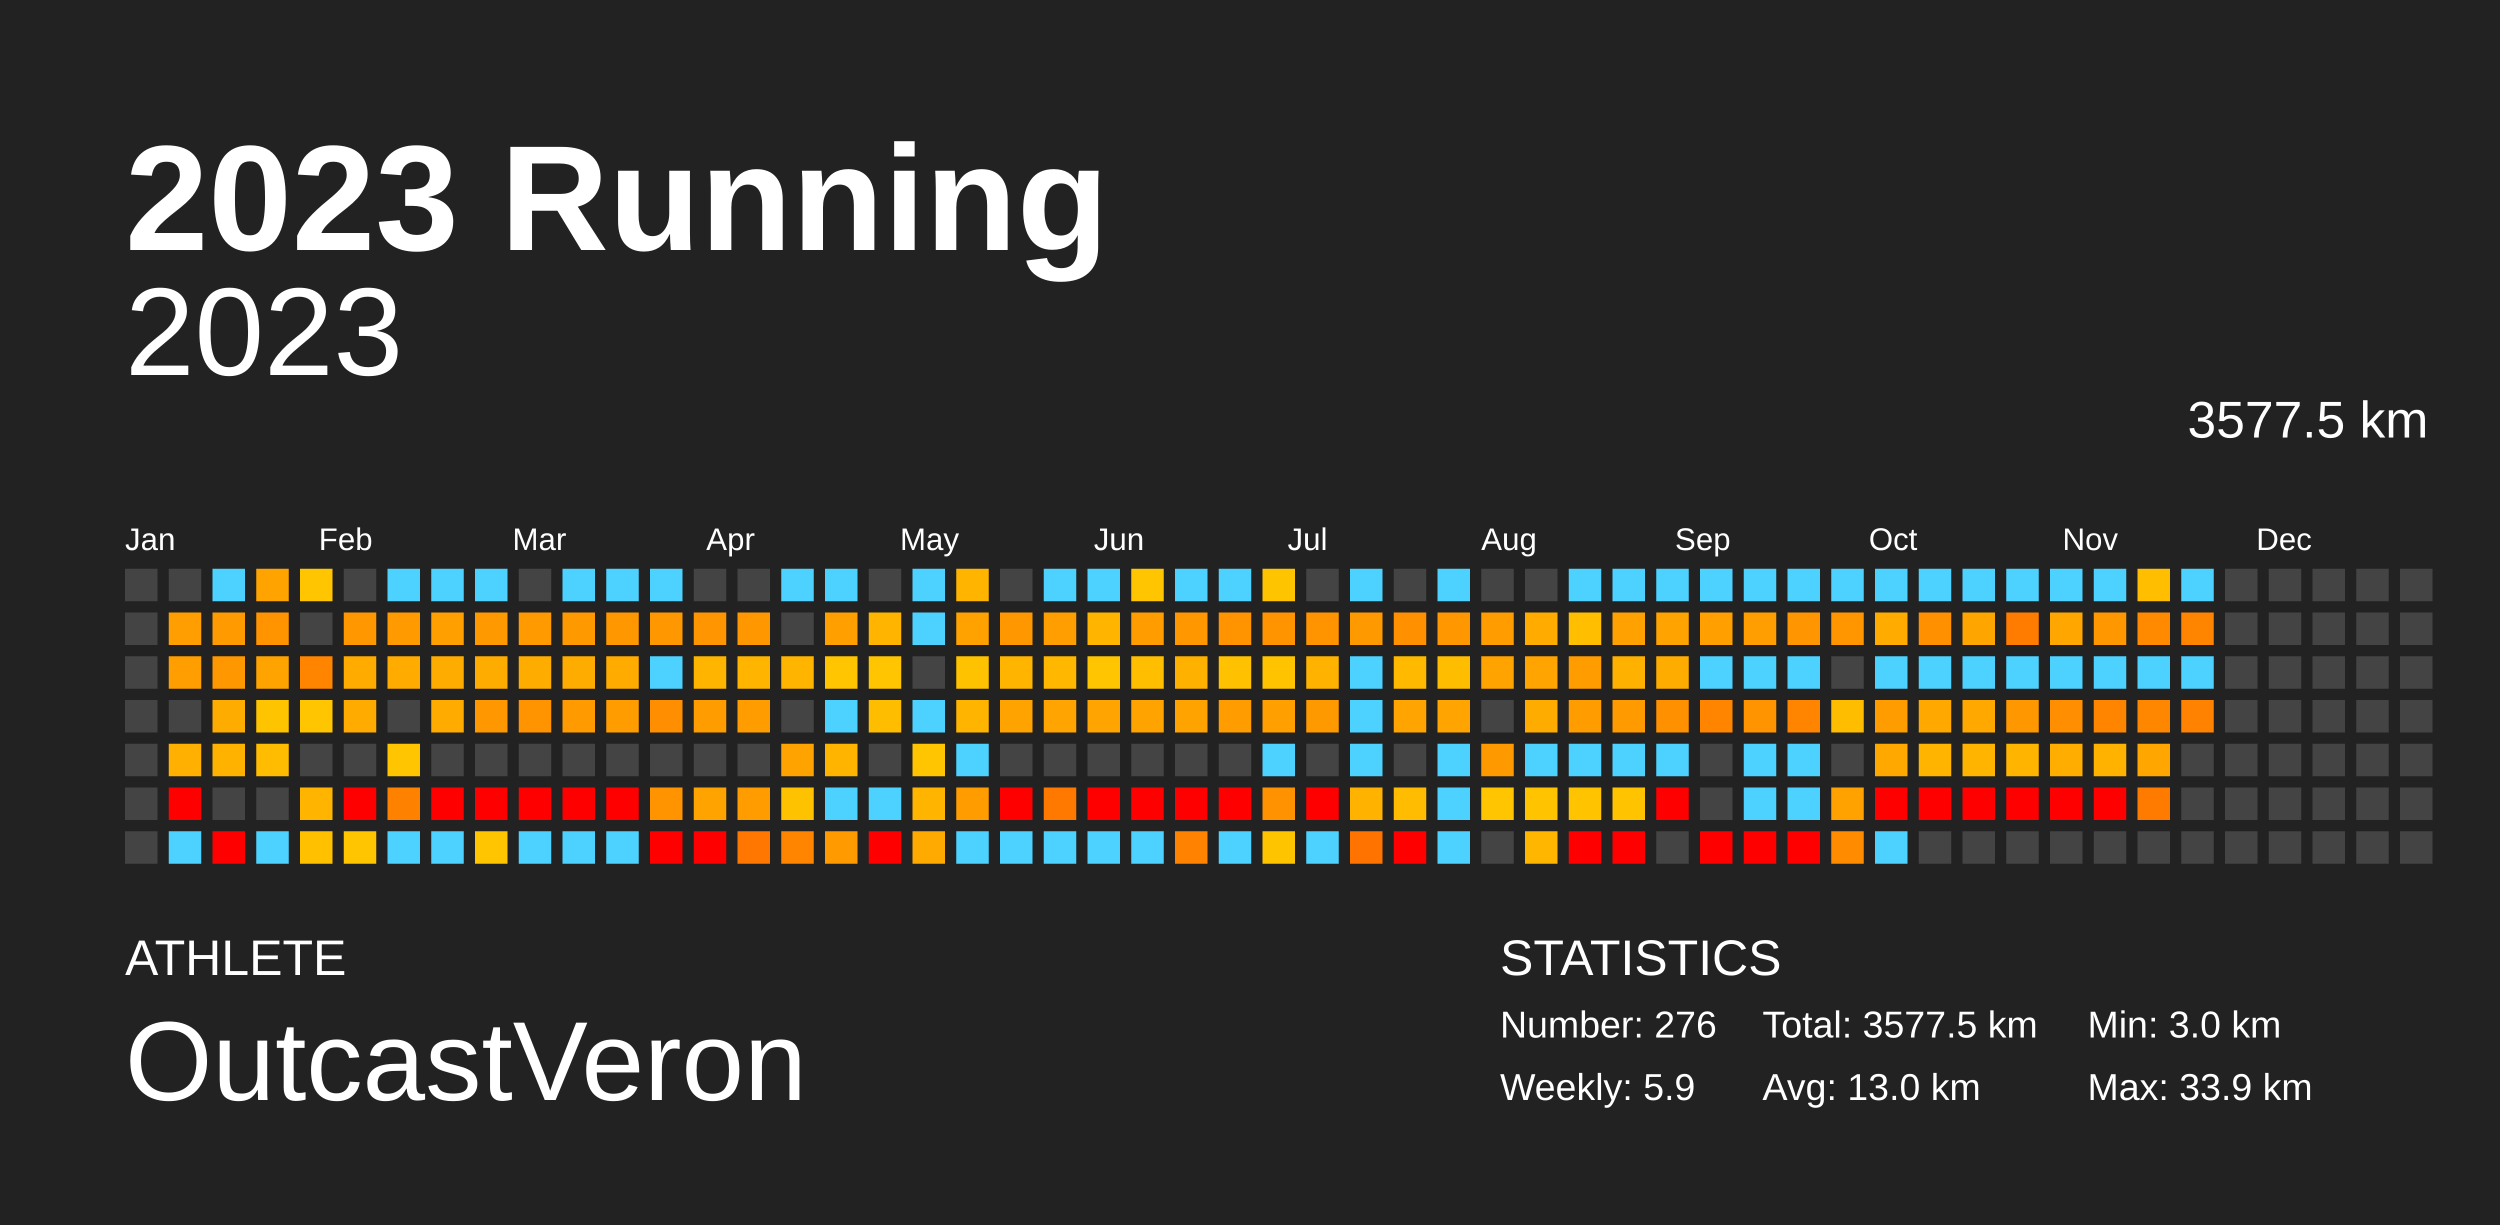
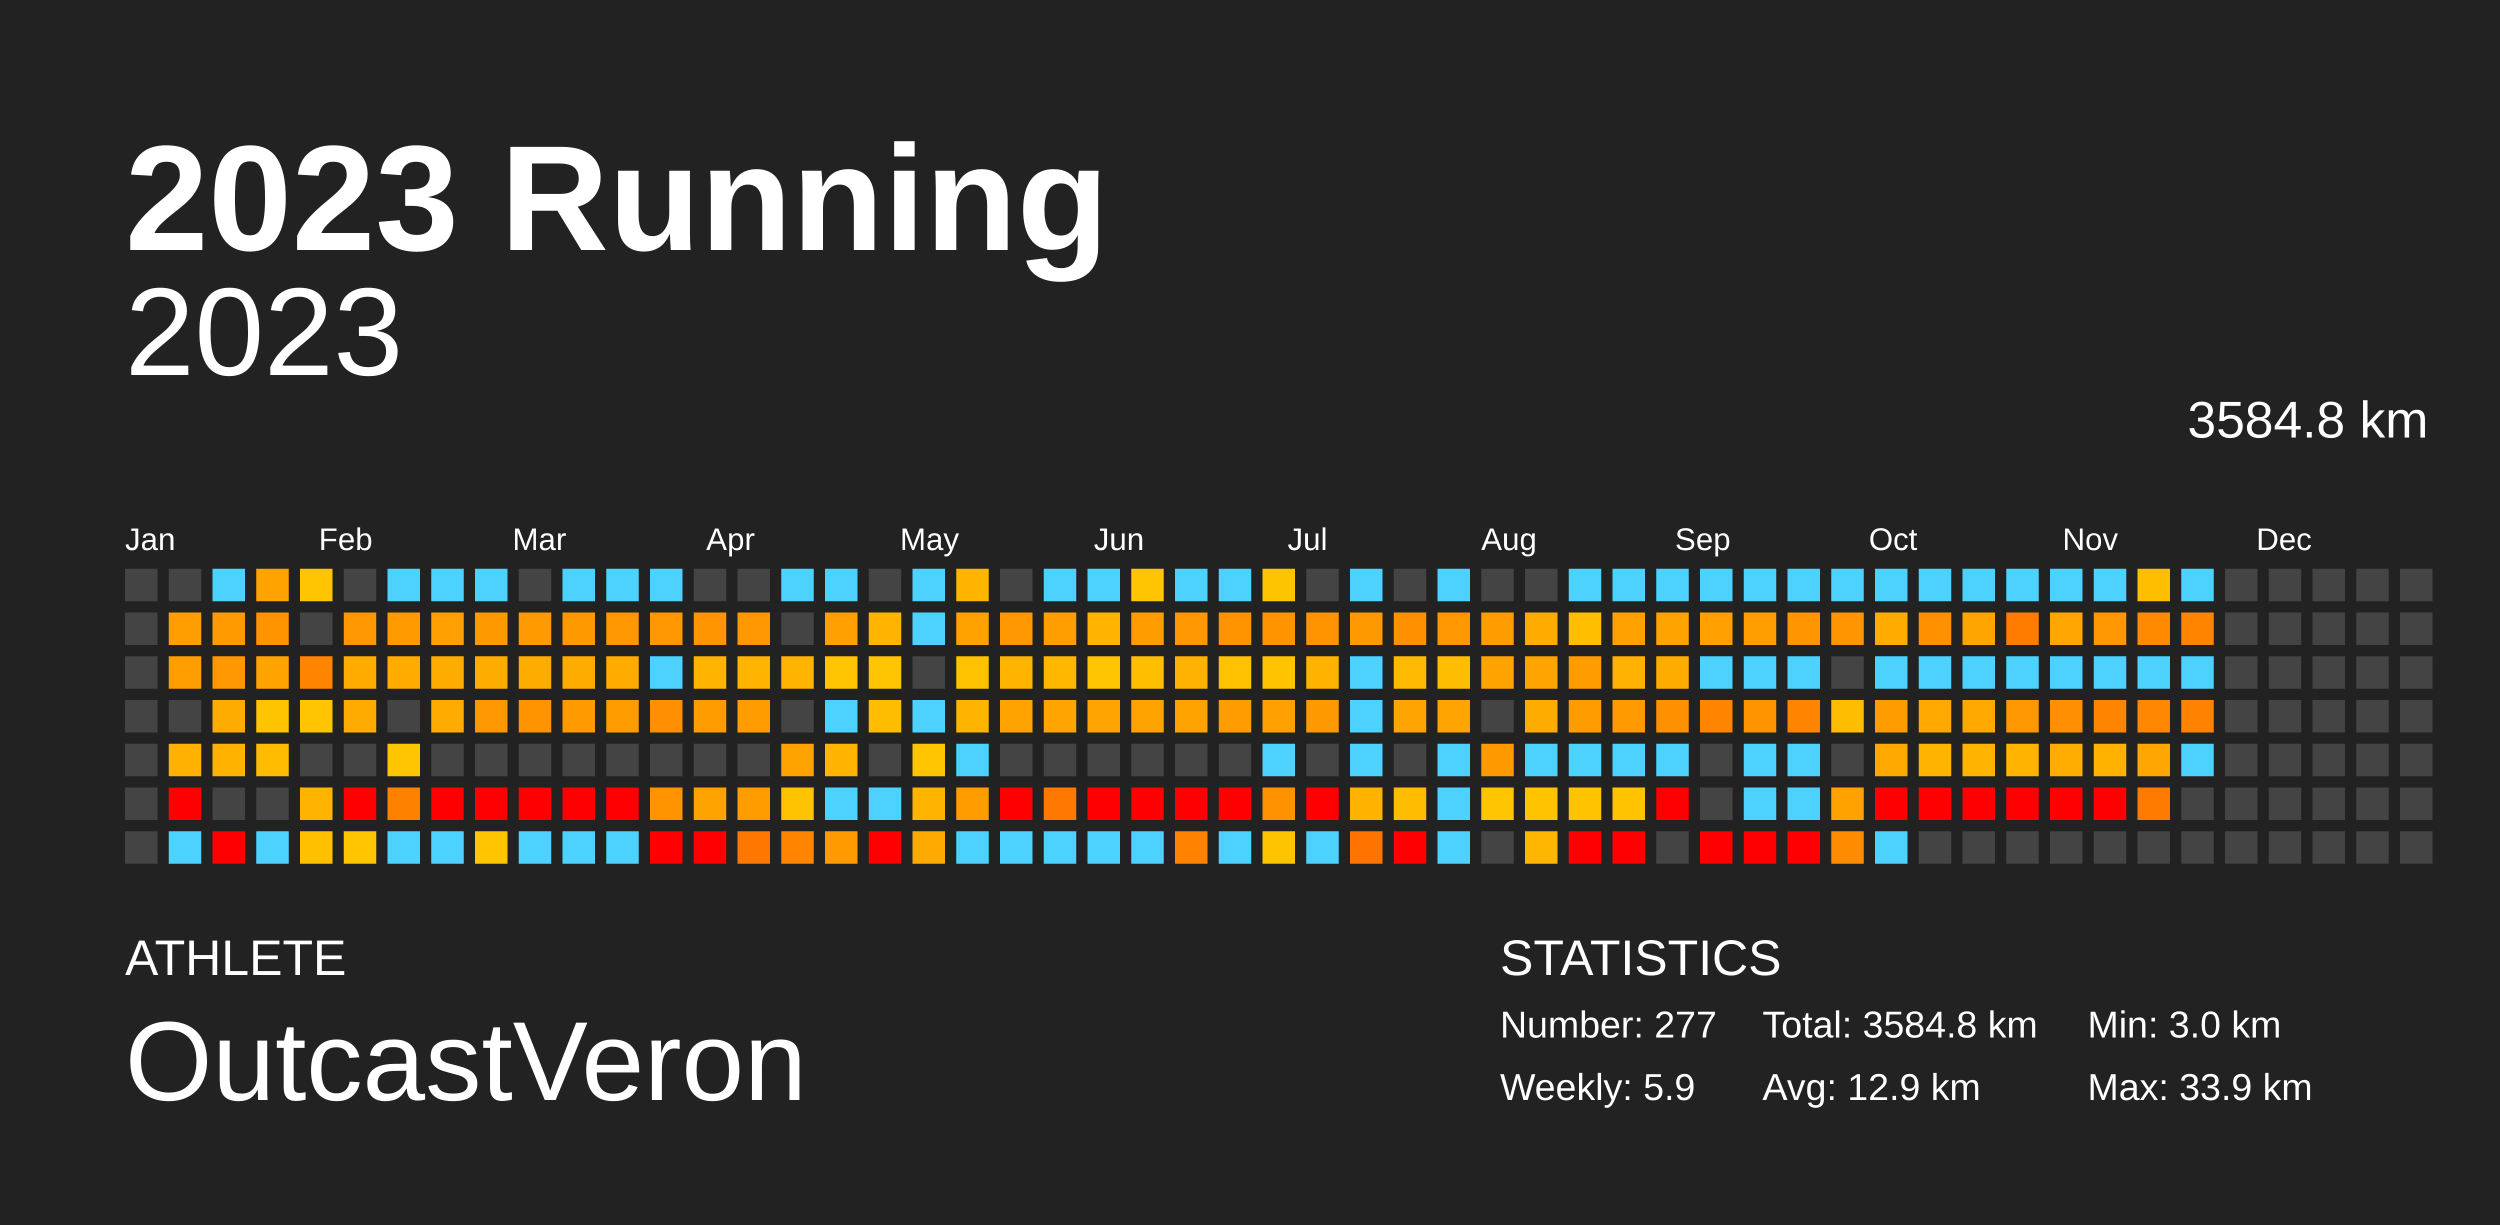
<svg xmlns="http://www.w3.org/2000/svg" baseProfile="full" height="98mm" version="1.1" viewBox="0,0,200,98" width="200mm">
  <defs />
  <rect fill="#222222" height="98" width="200" x="0" y="0" />
  <text fill="#FFFFFF" style="font-size:12px; font-family:Arial; font-weight:bold;" x="10" y="20">2023 Running</text>
  <text fill="#FFFFFF" style="font-size:4px; font-family:Arial" x="10" y="78">ATHLETE</text>
  <text fill="#FFFFFF" style="font-size:9px; font-family:Arial" x="10" y="88">OutcastVeron</text>
  <text fill="#FFFFFF" style="font-size:4px; font-family:Arial" x="120" y="78">STATISTICS</text>
-   <text fill="#FFFFFF" style="font-size:3px; font-family:Arial" x="120" y="83">Number: 276</text>
+   <text fill="#FFFFFF" style="font-size:3px; font-family:Arial" x="120" y="83">Number: 277</text>
  <text fill="#FFFFFF" style="font-size:3px; font-family:Arial" x="120" y="88">Weekly: 5.9</text>
-   <text fill="#FFFFFF" style="font-size:3px; font-family:Arial" x="141" y="83">Total: 3577.5 km</text>
-   <text fill="#FFFFFF" style="font-size:3px; font-family:Arial" x="141" y="88">Avg: 13.0 km</text>
+   <text fill="#FFFFFF" style="font-size:3px; font-family:Arial" x="141" y="83">Total: 3584.8 km</text>
+   <text fill="#FFFFFF" style="font-size:3px; font-family:Arial" x="141" y="88">Avg: 12.9 km</text>
  <text fill="#FFFFFF" style="font-size:3px; font-family:Arial" x="167" y="83">Min: 3.0 km</text>
  <text fill="#FFFFFF" style="font-size:3px; font-family:Arial" x="167" y="88">Max: 33.9 km</text>
  <text alignment-baseline="hanging" fill="#FFFFFF" style="font-size:10.0px; font-family:Arial;" x="10" y="30">2023</text>
-   <text alignment-baseline="hanging" fill="#FFFFFF" style="font-size:4.125px; font-family:Arial;" x="175" y="35">3577.5 km</text>
+   <text alignment-baseline="hanging" fill="#FFFFFF" style="font-size:4.125px; font-family:Arial;" x="175" y="35">3584.8 km</text>
  <text fill="#FFFFFF" style="font-size:2.5px; font-family:Arial" x="10.0" y="44">Jan</text>
  <text fill="#FFFFFF" style="font-size:2.5px; font-family:Arial" x="25.5" y="44">Feb</text>
  <text fill="#FFFFFF" style="font-size:2.5px; font-family:Arial" x="41.0" y="44">Mar</text>
  <text fill="#FFFFFF" style="font-size:2.5px; font-family:Arial" x="56.5" y="44">Apr</text>
  <text fill="#FFFFFF" style="font-size:2.5px; font-family:Arial" x="72.0" y="44">May</text>
  <text fill="#FFFFFF" style="font-size:2.5px; font-family:Arial" x="87.5" y="44">Jun</text>
  <text fill="#FFFFFF" style="font-size:2.5px; font-family:Arial" x="103.0" y="44">Jul</text>
  <text fill="#FFFFFF" style="font-size:2.5px; font-family:Arial" x="118.5" y="44">Aug</text>
  <text fill="#FFFFFF" style="font-size:2.5px; font-family:Arial" x="134.0" y="44">Sep</text>
  <text fill="#FFFFFF" style="font-size:2.5px; font-family:Arial" x="149.5" y="44">Oct</text>
  <text fill="#FFFFFF" style="font-size:2.5px; font-family:Arial" x="165.0" y="44">Nov</text>
  <text fill="#FFFFFF" style="font-size:2.5px; font-family:Arial" x="180.5" y="44">Dec</text>
  <rect fill="#444444" height="2.6" width="2.6" x="10.0" y="45.5" />
  <rect fill="#444444" height="2.6" width="2.6" x="10.0" y="49.0" />
  <rect fill="#444444" height="2.6" width="2.6" x="10.0" y="52.5" />
  <rect fill="#444444" height="2.6" width="2.6" x="10.0" y="56.0" />
  <rect fill="#444444" height="2.6" width="2.6" x="10.0" y="59.5" />
  <rect fill="#444444" height="2.6" width="2.6" x="10.0" y="63.0" />
  <rect fill="#444444" height="2.6" width="2.6" x="10.0" y="66.5" />
  <rect fill="#444444" height="2.6" width="2.6" x="13.5" y="45.5" />
  <rect fill="#ff9e00" height="2.6" width="2.6" x="13.5" y="49.0" />
  <rect fill="#ff9e00" height="2.6" width="2.6" x="13.5" y="52.5" />
  <rect fill="#444444" height="2.6" width="2.6" x="13.5" y="56.0" />
  <rect fill="#ffb000" height="2.6" width="2.6" x="13.5" y="59.5" />
  <rect fill="red" height="2.6" width="2.6" x="13.5" y="63.0" />
  <rect fill="#4dd2ff" height="2.6" width="2.6" x="13.5" y="66.5" />
  <rect fill="#4dd2ff" height="2.6" width="2.6" x="17.0" y="45.5" />
  <rect fill="#ff9b00" height="2.6" width="2.6" x="17.0" y="49.0" />
  <rect fill="#ff9800" height="2.6" width="2.6" x="17.0" y="52.5" />
  <rect fill="#ffac00" height="2.6" width="2.6" x="17.0" y="56.0" />
  <rect fill="#ffb200" height="2.6" width="2.6" x="17.0" y="59.5" />
  <rect fill="#444444" height="2.6" width="2.6" x="17.0" y="63.0" />
  <rect fill="red" height="2.6" width="2.6" x="17.0" y="66.5" />
  <rect fill="#ffa300" height="2.6" width="2.6" x="20.5" y="45.5" />
  <rect fill="#ff9300" height="2.6" width="2.6" x="20.5" y="49.0" />
  <rect fill="#ffa300" height="2.6" width="2.6" x="20.5" y="52.5" />
  <rect fill="#ffc400" height="2.6" width="2.6" x="20.5" y="56.0" />
  <rect fill="#ffbc00" height="2.6" width="2.6" x="20.5" y="59.5" />
  <rect fill="#444444" height="2.6" width="2.6" x="20.5" y="63.0" />
  <rect fill="#4dd2ff" height="2.6" width="2.6" x="20.5" y="66.5" />
  <rect fill="#ffc500" height="2.6" width="2.6" x="24.0" y="45.5" />
  <rect fill="#444444" height="2.6" width="2.6" x="24.0" y="49.0" />
  <rect fill="#ff8400" height="2.6" width="2.6" x="24.0" y="52.5" />
  <rect fill="#ffc500" height="2.6" width="2.6" x="24.0" y="56.0" />
  <rect fill="#444444" height="2.6" width="2.6" x="24.0" y="59.5" />
  <rect fill="#ffb500" height="2.6" width="2.6" x="24.0" y="63.0" />
  <rect fill="#ffc000" height="2.6" width="2.6" x="24.0" y="66.5" />
  <rect fill="#444444" height="2.6" width="2.6" x="27.5" y="45.5" />
  <rect fill="#ff9800" height="2.6" width="2.6" x="27.5" y="49.0" />
  <rect fill="#ffab00" height="2.6" width="2.6" x="27.5" y="52.5" />
  <rect fill="#ffab00" height="2.6" width="2.6" x="27.5" y="56.0" />
  <rect fill="#444444" height="2.6" width="2.6" x="27.5" y="59.5" />
  <rect fill="red" height="2.6" width="2.6" x="27.5" y="63.0" />
  <rect fill="#ffc500" height="2.6" width="2.6" x="27.5" y="66.5" />
  <rect fill="#4dd2ff" height="2.6" width="2.6" x="31.0" y="45.5" />
  <rect fill="#ff9a00" height="2.6" width="2.6" x="31.0" y="49.0" />
  <rect fill="#ffab00" height="2.6" width="2.6" x="31.0" y="52.5" />
  <rect fill="#444444" height="2.6" width="2.6" x="31.0" y="56.0" />
  <rect fill="#ffc500" height="2.6" width="2.6" x="31.0" y="59.5" />
  <rect fill="#ff8100" height="2.6" width="2.6" x="31.0" y="63.0" />
  <rect fill="#4dd2ff" height="2.6" width="2.6" x="31.0" y="66.5" />
  <rect fill="#4dd2ff" height="2.6" width="2.6" x="34.5" y="45.5" />
  <rect fill="#ffa000" height="2.6" width="2.6" x="34.5" y="49.0" />
  <rect fill="#ffac00" height="2.6" width="2.6" x="34.5" y="52.5" />
  <rect fill="#ffab00" height="2.6" width="2.6" x="34.5" y="56.0" />
  <rect fill="#444444" height="2.6" width="2.6" x="34.5" y="59.5" />
  <rect fill="red" height="2.6" width="2.6" x="34.5" y="63.0" />
  <rect fill="#4dd2ff" height="2.6" width="2.6" x="34.5" y="66.5" />
  <rect fill="#4dd2ff" height="2.6" width="2.6" x="38.0" y="45.5" />
  <rect fill="#ff9900" height="2.6" width="2.6" x="38.0" y="49.0" />
  <rect fill="#ffac00" height="2.6" width="2.6" x="38.0" y="52.5" />
  <rect fill="#ff9800" height="2.6" width="2.6" x="38.0" y="56.0" />
  <rect fill="#444444" height="2.6" width="2.6" x="38.0" y="59.5" />
  <rect fill="red" height="2.6" width="2.6" x="38.0" y="63.0" />
  <rect fill="#ffc500" height="2.6" width="2.6" x="38.0" y="66.5" />
  <rect fill="#444444" height="2.6" width="2.6" x="41.5" y="45.5" />
  <rect fill="#ff9a00" height="2.6" width="2.6" x="41.5" y="49.0" />
  <rect fill="#ffac00" height="2.6" width="2.6" x="41.5" y="52.5" />
  <rect fill="#ff9400" height="2.6" width="2.6" x="41.5" y="56.0" />
  <rect fill="#444444" height="2.6" width="2.6" x="41.5" y="59.5" />
  <rect fill="red" height="2.6" width="2.6" x="41.5" y="63.0" />
  <rect fill="#4dd2ff" height="2.6" width="2.6" x="41.5" y="66.5" />
  <rect fill="#4dd2ff" height="2.6" width="2.6" x="45.0" y="45.5" />
  <rect fill="#ff9900" height="2.6" width="2.6" x="45.0" y="49.0" />
  <rect fill="#ffac00" height="2.6" width="2.6" x="45.0" y="52.5" />
  <rect fill="#ff9a00" height="2.6" width="2.6" x="45.0" y="56.0" />
  <rect fill="#444444" height="2.6" width="2.6" x="45.0" y="59.5" />
  <rect fill="red" height="2.6" width="2.6" x="45.0" y="63.0" />
  <rect fill="#4dd2ff" height="2.6" width="2.6" x="45.0" y="66.5" />
  <rect fill="#4dd2ff" height="2.6" width="2.6" x="48.5" y="45.5" />
  <rect fill="#ff9800" height="2.6" width="2.6" x="48.5" y="49.0" />
  <rect fill="#ffab00" height="2.6" width="2.6" x="48.5" y="52.5" />
  <rect fill="#ff9d00" height="2.6" width="2.6" x="48.5" y="56.0" />
  <rect fill="#444444" height="2.6" width="2.6" x="48.5" y="59.5" />
  <rect fill="red" height="2.6" width="2.6" x="48.5" y="63.0" />
  <rect fill="#4dd2ff" height="2.6" width="2.6" x="48.5" y="66.5" />
  <rect fill="#4dd2ff" height="2.6" width="2.6" x="52.0" y="45.5" />
  <rect fill="#ff9800" height="2.6" width="2.6" x="52.0" y="49.0" />
  <rect fill="#4dd2ff" height="2.6" width="2.6" x="52.0" y="52.5" />
  <rect fill="#ff8f00" height="2.6" width="2.6" x="52.0" y="56.0" />
  <rect fill="#444444" height="2.6" width="2.6" x="52.0" y="59.5" />
  <rect fill="#ff9400" height="2.6" width="2.6" x="52.0" y="63.0" />
  <rect fill="red" height="2.6" width="2.6" x="52.0" y="66.5" />
  <rect fill="#444444" height="2.6" width="2.6" x="55.5" y="45.5" />
  <rect fill="#ff9500" height="2.6" width="2.6" x="55.5" y="49.0" />
  <rect fill="#ffb400" height="2.6" width="2.6" x="55.5" y="52.5" />
  <rect fill="#ff9c00" height="2.6" width="2.6" x="55.5" y="56.0" />
  <rect fill="#444444" height="2.6" width="2.6" x="55.5" y="59.5" />
  <rect fill="#ffa300" height="2.6" width="2.6" x="55.5" y="63.0" />
  <rect fill="red" height="2.6" width="2.6" x="55.5" y="66.5" />
  <rect fill="#444444" height="2.6" width="2.6" x="59.0" y="45.5" />
  <rect fill="#ff9800" height="2.6" width="2.6" x="59.0" y="49.0" />
  <rect fill="#ffb400" height="2.6" width="2.6" x="59.0" y="52.5" />
  <rect fill="#ff9d00" height="2.6" width="2.6" x="59.0" y="56.0" />
  <rect fill="#444444" height="2.6" width="2.6" x="59.0" y="59.5" />
  <rect fill="#ff9c00" height="2.6" width="2.6" x="59.0" y="63.0" />
  <rect fill="#ff7700" height="2.6" width="2.6" x="59.0" y="66.5" />
  <rect fill="#4dd2ff" height="2.6" width="2.6" x="62.5" y="45.5" />
  <rect fill="#444444" height="2.6" width="2.6" x="62.5" y="49.0" />
  <rect fill="#ffb500" height="2.6" width="2.6" x="62.5" y="52.5" />
  <rect fill="#444444" height="2.6" width="2.6" x="62.5" y="56.0" />
  <rect fill="#ffa300" height="2.6" width="2.6" x="62.5" y="59.5" />
  <rect fill="#ffc200" height="2.6" width="2.6" x="62.5" y="63.0" />
  <rect fill="#ff8500" height="2.6" width="2.6" x="62.5" y="66.5" />
  <rect fill="#4dd2ff" height="2.6" width="2.6" x="66.0" y="45.5" />
  <rect fill="#ff9f00" height="2.6" width="2.6" x="66.0" y="49.0" />
  <rect fill="#ffc500" height="2.6" width="2.6" x="66.0" y="52.5" />
  <rect fill="#4dd2ff" height="2.6" width="2.6" x="66.0" y="56.0" />
  <rect fill="#ffb400" height="2.6" width="2.6" x="66.0" y="59.5" />
  <rect fill="#4dd2ff" height="2.6" width="2.6" x="66.0" y="63.0" />
  <rect fill="#ff9b00" height="2.6" width="2.6" x="66.0" y="66.5" />
  <rect fill="#444444" height="2.6" width="2.6" x="69.5" y="45.5" />
  <rect fill="#ffb500" height="2.6" width="2.6" x="69.5" y="49.0" />
  <rect fill="#ffc500" height="2.6" width="2.6" x="69.5" y="52.5" />
  <rect fill="#ffbd00" height="2.6" width="2.6" x="69.5" y="56.0" />
  <rect fill="#444444" height="2.6" width="2.6" x="69.5" y="59.5" />
  <rect fill="#4dd2ff" height="2.6" width="2.6" x="69.5" y="63.0" />
  <rect fill="red" height="2.6" width="2.6" x="69.5" y="66.5" />
  <rect fill="#4dd2ff" height="2.6" width="2.6" x="73.0" y="45.5" />
  <rect fill="#4dd2ff" height="2.6" width="2.6" x="73.0" y="49.0" />
  <rect fill="#444444" height="2.6" width="2.6" x="73.0" y="52.5" />
  <rect fill="#4dd2ff" height="2.6" width="2.6" x="73.0" y="56.0" />
  <rect fill="#ffc500" height="2.6" width="2.6" x="73.0" y="59.5" />
  <rect fill="#ffb500" height="2.6" width="2.6" x="73.0" y="63.0" />
  <rect fill="#ffaa00" height="2.6" width="2.6" x="73.0" y="66.5" />
  <rect fill="#ffb400" height="2.6" width="2.6" x="76.5" y="45.5" />
  <rect fill="#ffa200" height="2.6" width="2.6" x="76.5" y="49.0" />
  <rect fill="#ffc200" height="2.6" width="2.6" x="76.5" y="52.5" />
  <rect fill="#ffb500" height="2.6" width="2.6" x="76.5" y="56.0" />
  <rect fill="#4dd2ff" height="2.6" width="2.6" x="76.5" y="59.5" />
  <rect fill="#ff9c00" height="2.6" width="2.6" x="76.5" y="63.0" />
  <rect fill="#4dd2ff" height="2.6" width="2.6" x="76.5" y="66.5" />
  <rect fill="#444444" height="2.6" width="2.6" x="80.0" y="45.5" />
  <rect fill="#ff9800" height="2.6" width="2.6" x="80.0" y="49.0" />
  <rect fill="#ffb500" height="2.6" width="2.6" x="80.0" y="52.5" />
  <rect fill="#ffa300" height="2.6" width="2.6" x="80.0" y="56.0" />
  <rect fill="#444444" height="2.6" width="2.6" x="80.0" y="59.5" />
  <rect fill="red" height="2.6" width="2.6" x="80.0" y="63.0" />
  <rect fill="#4dd2ff" height="2.6" width="2.6" x="80.0" y="66.5" />
  <rect fill="#4dd2ff" height="2.6" width="2.6" x="83.5" y="45.5" />
  <rect fill="#ff9e00" height="2.6" width="2.6" x="83.5" y="49.0" />
  <rect fill="#ffb700" height="2.6" width="2.6" x="83.5" y="52.5" />
  <rect fill="#ffa400" height="2.6" width="2.6" x="83.5" y="56.0" />
  <rect fill="#444444" height="2.6" width="2.6" x="83.5" y="59.5" />
  <rect fill="#ff7800" height="2.6" width="2.6" x="83.5" y="63.0" />
  <rect fill="#4dd2ff" height="2.6" width="2.6" x="83.5" y="66.5" />
  <rect fill="#4dd2ff" height="2.6" width="2.6" x="87.0" y="45.5" />
  <rect fill="#ffb400" height="2.6" width="2.6" x="87.0" y="49.0" />
  <rect fill="#ffc500" height="2.6" width="2.6" x="87.0" y="52.5" />
  <rect fill="#ffa400" height="2.6" width="2.6" x="87.0" y="56.0" />
  <rect fill="#444444" height="2.6" width="2.6" x="87.0" y="59.5" />
  <rect fill="red" height="2.6" width="2.6" x="87.0" y="63.0" />
  <rect fill="#4dd2ff" height="2.6" width="2.6" x="87.0" y="66.5" />
  <rect fill="#ffc500" height="2.6" width="2.6" x="90.5" y="45.5" />
  <rect fill="#ff9c00" height="2.6" width="2.6" x="90.5" y="49.0" />
  <rect fill="#ffbf00" height="2.6" width="2.6" x="90.5" y="52.5" />
  <rect fill="#ffa300" height="2.6" width="2.6" x="90.5" y="56.0" />
  <rect fill="#444444" height="2.6" width="2.6" x="90.5" y="59.5" />
  <rect fill="red" height="2.6" width="2.6" x="90.5" y="63.0" />
  <rect fill="#4dd2ff" height="2.6" width="2.6" x="90.5" y="66.5" />
  <rect fill="#4dd2ff" height="2.6" width="2.6" x="94.0" y="45.5" />
  <rect fill="#ff9800" height="2.6" width="2.6" x="94.0" y="49.0" />
  <rect fill="#ffb100" height="2.6" width="2.6" x="94.0" y="52.5" />
  <rect fill="#ffa300" height="2.6" width="2.6" x="94.0" y="56.0" />
  <rect fill="#444444" height="2.6" width="2.6" x="94.0" y="59.5" />
  <rect fill="red" height="2.6" width="2.6" x="94.0" y="63.0" />
  <rect fill="#ff8200" height="2.6" width="2.6" x="94.0" y="66.5" />
  <rect fill="#4dd2ff" height="2.6" width="2.6" x="97.5" y="45.5" />
  <rect fill="#ff9400" height="2.6" width="2.6" x="97.5" y="49.0" />
  <rect fill="#ffc100" height="2.6" width="2.6" x="97.5" y="52.5" />
  <rect fill="#ff9d00" height="2.6" width="2.6" x="97.5" y="56.0" />
  <rect fill="#444444" height="2.6" width="2.6" x="97.5" y="59.5" />
  <rect fill="red" height="2.6" width="2.6" x="97.5" y="63.0" />
  <rect fill="#4dd2ff" height="2.6" width="2.6" x="97.5" y="66.5" />
  <rect fill="#ffc400" height="2.6" width="2.6" x="101.0" y="45.5" />
  <rect fill="#ff9400" height="2.6" width="2.6" x="101.0" y="49.0" />
  <rect fill="#ffc300" height="2.6" width="2.6" x="101.0" y="52.5" />
  <rect fill="#ffa000" height="2.6" width="2.6" x="101.0" y="56.0" />
  <rect fill="#4dd2ff" height="2.6" width="2.6" x="101.0" y="59.5" />
  <rect fill="#ff9200" height="2.6" width="2.6" x="101.0" y="63.0" />
  <rect fill="#ffc400" height="2.6" width="2.6" x="101.0" y="66.5" />
  <rect fill="#444444" height="2.6" width="2.6" x="104.5" y="45.5" />
  <rect fill="#ff9300" height="2.6" width="2.6" x="104.5" y="49.0" />
  <rect fill="#ffb300" height="2.6" width="2.6" x="104.5" y="52.5" />
  <rect fill="#ff9900" height="2.6" width="2.6" x="104.5" y="56.0" />
  <rect fill="#444444" height="2.6" width="2.6" x="104.5" y="59.5" />
  <rect fill="red" height="2.6" width="2.6" x="104.5" y="63.0" />
  <rect fill="#4dd2ff" height="2.6" width="2.6" x="104.5" y="66.5" />
  <rect fill="#4dd2ff" height="2.6" width="2.6" x="108.0" y="45.5" />
  <rect fill="#ff9900" height="2.6" width="2.6" x="108.0" y="49.0" />
  <rect fill="#4dd2ff" height="2.6" width="2.6" x="108.0" y="52.5" />
  <rect fill="#4dd2ff" height="2.6" width="2.6" x="108.0" y="56.0" />
  <rect fill="#4dd2ff" height="2.6" width="2.6" x="108.0" y="59.5" />
  <rect fill="#ffb300" height="2.6" width="2.6" x="108.0" y="63.0" />
  <rect fill="#ff7300" height="2.6" width="2.6" x="108.0" y="66.5" />
  <rect fill="#444444" height="2.6" width="2.6" x="111.5" y="45.5" />
  <rect fill="#ff9000" height="2.6" width="2.6" x="111.5" y="49.0" />
  <rect fill="#ffba00" height="2.6" width="2.6" x="111.5" y="52.5" />
  <rect fill="#ffa400" height="2.6" width="2.6" x="111.5" y="56.0" />
  <rect fill="#444444" height="2.6" width="2.6" x="111.5" y="59.5" />
  <rect fill="#ffbc00" height="2.6" width="2.6" x="111.5" y="63.0" />
  <rect fill="red" height="2.6" width="2.6" x="111.5" y="66.5" />
  <rect fill="#4dd2ff" height="2.6" width="2.6" x="115.0" y="45.5" />
  <rect fill="#ff9700" height="2.6" width="2.6" x="115.0" y="49.0" />
  <rect fill="#ffbd00" height="2.6" width="2.6" x="115.0" y="52.5" />
  <rect fill="#ffa400" height="2.6" width="2.6" x="115.0" y="56.0" />
  <rect fill="#4dd2ff" height="2.6" width="2.6" x="115.0" y="59.5" />
  <rect fill="#4dd2ff" height="2.6" width="2.6" x="115.0" y="63.0" />
  <rect fill="#4dd2ff" height="2.6" width="2.6" x="115.0" y="66.5" />
  <rect fill="#444444" height="2.6" width="2.6" x="118.5" y="45.5" />
  <rect fill="#ff9c00" height="2.6" width="2.6" x="118.5" y="49.0" />
  <rect fill="#ffa300" height="2.6" width="2.6" x="118.5" y="52.5" />
  <rect fill="#444444" height="2.6" width="2.6" x="118.5" y="56.0" />
  <rect fill="#ff9900" height="2.6" width="2.6" x="118.5" y="59.5" />
  <rect fill="#ffc500" height="2.6" width="2.6" x="118.5" y="63.0" />
  <rect fill="#444444" height="2.6" width="2.6" x="118.5" y="66.5" />
  <rect fill="#444444" height="2.6" width="2.6" x="122.0" y="45.5" />
  <rect fill="#ffab00" height="2.6" width="2.6" x="122.0" y="49.0" />
  <rect fill="#ffa400" height="2.6" width="2.6" x="122.0" y="52.5" />
  <rect fill="#ffac00" height="2.6" width="2.6" x="122.0" y="56.0" />
  <rect fill="#4dd2ff" height="2.6" width="2.6" x="122.0" y="59.5" />
  <rect fill="#ffc300" height="2.6" width="2.6" x="122.0" y="63.0" />
  <rect fill="#ffb600" height="2.6" width="2.6" x="122.0" y="66.5" />
  <rect fill="#4dd2ff" height="2.6" width="2.6" x="125.5" y="45.5" />
  <rect fill="#ffbe00" height="2.6" width="2.6" x="125.5" y="49.0" />
  <rect fill="#ff9d00" height="2.6" width="2.6" x="125.5" y="52.5" />
  <rect fill="#ff9d00" height="2.6" width="2.6" x="125.5" y="56.0" />
  <rect fill="#4dd2ff" height="2.6" width="2.6" x="125.5" y="59.5" />
  <rect fill="#ffc300" height="2.6" width="2.6" x="125.5" y="63.0" />
  <rect fill="red" height="2.6" width="2.6" x="125.5" y="66.5" />
  <rect fill="#4dd2ff" height="2.6" width="2.6" x="129.0" y="45.5" />
  <rect fill="#ffa100" height="2.6" width="2.6" x="129.0" y="49.0" />
  <rect fill="#ffb100" height="2.6" width="2.6" x="129.0" y="52.5" />
  <rect fill="#ff9a00" height="2.6" width="2.6" x="129.0" y="56.0" />
  <rect fill="#4dd2ff" height="2.6" width="2.6" x="129.0" y="59.5" />
  <rect fill="#ffc300" height="2.6" width="2.6" x="129.0" y="63.0" />
  <rect fill="red" height="2.6" width="2.6" x="129.0" y="66.5" />
  <rect fill="#4dd2ff" height="2.6" width="2.6" x="132.5" y="45.5" />
  <rect fill="#ffa300" height="2.6" width="2.6" x="132.5" y="49.0" />
  <rect fill="#ffac00" height="2.6" width="2.6" x="132.5" y="52.5" />
  <rect fill="#ff9000" height="2.6" width="2.6" x="132.5" y="56.0" />
  <rect fill="#4dd2ff" height="2.6" width="2.6" x="132.5" y="59.5" />
  <rect fill="red" height="2.6" width="2.6" x="132.5" y="63.0" />
  <rect fill="#444444" height="2.6" width="2.6" x="132.5" y="66.5" />
  <rect fill="#4dd2ff" height="2.6" width="2.6" x="136.0" y="45.5" />
  <rect fill="#ff9f00" height="2.6" width="2.6" x="136.0" y="49.0" />
  <rect fill="#4dd2ff" height="2.6" width="2.6" x="136.0" y="52.5" />
  <rect fill="#ff8500" height="2.6" width="2.6" x="136.0" y="56.0" />
  <rect fill="#444444" height="2.6" width="2.6" x="136.0" y="59.5" />
  <rect fill="#444444" height="2.6" width="2.6" x="136.0" y="63.0" />
  <rect fill="red" height="2.6" width="2.6" x="136.0" y="66.5" />
  <rect fill="#4dd2ff" height="2.6" width="2.6" x="139.5" y="45.5" />
  <rect fill="#ff9e00" height="2.6" width="2.6" x="139.5" y="49.0" />
  <rect fill="#4dd2ff" height="2.6" width="2.6" x="139.5" y="52.5" />
  <rect fill="#ff9400" height="2.6" width="2.6" x="139.5" y="56.0" />
  <rect fill="#4dd2ff" height="2.6" width="2.6" x="139.5" y="59.5" />
  <rect fill="#4dd2ff" height="2.6" width="2.6" x="139.5" y="63.0" />
  <rect fill="red" height="2.6" width="2.6" x="139.5" y="66.5" />
  <rect fill="#4dd2ff" height="2.6" width="2.6" x="143.0" y="45.5" />
  <rect fill="#ff9500" height="2.6" width="2.6" x="143.0" y="49.0" />
  <rect fill="#4dd2ff" height="2.6" width="2.6" x="143.0" y="52.5" />
  <rect fill="#ff8400" height="2.6" width="2.6" x="143.0" y="56.0" />
  <rect fill="#4dd2ff" height="2.6" width="2.6" x="143.0" y="59.5" />
  <rect fill="#4dd2ff" height="2.6" width="2.6" x="143.0" y="63.0" />
  <rect fill="red" height="2.6" width="2.6" x="143.0" y="66.5" />
  <rect fill="#4dd2ff" height="2.6" width="2.6" x="146.5" y="45.5" />
  <rect fill="#ff9600" height="2.6" width="2.6" x="146.5" y="49.0" />
  <rect fill="#444444" height="2.6" width="2.6" x="146.5" y="52.5" />
  <rect fill="#ffbd00" height="2.6" width="2.6" x="146.5" y="56.0" />
  <rect fill="#444444" height="2.6" width="2.6" x="146.5" y="59.5" />
  <rect fill="#ffa200" height="2.6" width="2.6" x="146.5" y="63.0" />
  <rect fill="#ff8c00" height="2.6" width="2.6" x="146.5" y="66.5" />
  <rect fill="#4dd2ff" height="2.6" width="2.6" x="150.0" y="45.5" />
  <rect fill="#ffab00" height="2.6" width="2.6" x="150.0" y="49.0" />
  <rect fill="#4dd2ff" height="2.6" width="2.6" x="150.0" y="52.5" />
  <rect fill="#ff9c00" height="2.6" width="2.6" x="150.0" y="56.0" />
  <rect fill="#ffa900" height="2.6" width="2.6" x="150.0" y="59.5" />
  <rect fill="red" height="2.6" width="2.6" x="150.0" y="63.0" />
  <rect fill="#4dd2ff" height="2.6" width="2.6" x="150.0" y="66.5" />
  <rect fill="#4dd2ff" height="2.6" width="2.6" x="153.5" y="45.5" />
  <rect fill="#ff9000" height="2.6" width="2.6" x="153.5" y="49.0" />
  <rect fill="#4dd2ff" height="2.6" width="2.6" x="153.5" y="52.5" />
  <rect fill="#ffa900" height="2.6" width="2.6" x="153.5" y="56.0" />
  <rect fill="#ffb400" height="2.6" width="2.6" x="153.5" y="59.5" />
  <rect fill="red" height="2.6" width="2.6" x="153.5" y="63.0" />
  <rect fill="#444444" height="2.6" width="2.6" x="153.5" y="66.5" />
  <rect fill="#4dd2ff" height="2.6" width="2.6" x="157.0" y="45.5" />
  <rect fill="#ffa500" height="2.6" width="2.6" x="157.0" y="49.0" />
  <rect fill="#4dd2ff" height="2.6" width="2.6" x="157.0" y="52.5" />
  <rect fill="#ffa900" height="2.6" width="2.6" x="157.0" y="56.0" />
  <rect fill="#ffb400" height="2.6" width="2.6" x="157.0" y="59.5" />
  <rect fill="red" height="2.6" width="2.6" x="157.0" y="63.0" />
  <rect fill="#444444" height="2.6" width="2.6" x="157.0" y="66.5" />
  <rect fill="#4dd2ff" height="2.6" width="2.6" x="160.5" y="45.5" />
  <rect fill="#ff7c00" height="2.6" width="2.6" x="160.5" y="49.0" />
  <rect fill="#4dd2ff" height="2.6" width="2.6" x="160.5" y="52.5" />
  <rect fill="#ff9800" height="2.6" width="2.6" x="160.5" y="56.0" />
  <rect fill="#ffb500" height="2.6" width="2.6" x="160.5" y="59.5" />
  <rect fill="red" height="2.6" width="2.6" x="160.5" y="63.0" />
  <rect fill="#444444" height="2.6" width="2.6" x="160.5" y="66.5" />
  <rect fill="#4dd2ff" height="2.6" width="2.6" x="164.0" y="45.5" />
  <rect fill="#ffa700" height="2.6" width="2.6" x="164.0" y="49.0" />
  <rect fill="#4dd2ff" height="2.6" width="2.6" x="164.0" y="52.5" />
  <rect fill="#ff8f00" height="2.6" width="2.6" x="164.0" y="56.0" />
  <rect fill="#ffae00" height="2.6" width="2.6" x="164.0" y="59.5" />
  <rect fill="red" height="2.6" width="2.6" x="164.0" y="63.0" />
  <rect fill="#444444" height="2.6" width="2.6" x="164.0" y="66.5" />
  <rect fill="#4dd2ff" height="2.6" width="2.6" x="167.5" y="45.5" />
  <rect fill="#ff9800" height="2.6" width="2.6" x="167.5" y="49.0" />
  <rect fill="#4dd2ff" height="2.6" width="2.6" x="167.5" y="52.5" />
  <rect fill="#ff8500" height="2.6" width="2.6" x="167.5" y="56.0" />
  <rect fill="#ffb200" height="2.6" width="2.6" x="167.5" y="59.5" />
  <rect fill="red" height="2.6" width="2.6" x="167.5" y="63.0" />
  <rect fill="#444444" height="2.6" width="2.6" x="167.5" y="66.5" />
  <rect fill="#ffbe00" height="2.6" width="2.6" x="171.0" y="45.5" />
  <rect fill="#ff8a00" height="2.6" width="2.6" x="171.0" y="49.0" />
  <rect fill="#4dd2ff" height="2.6" width="2.6" x="171.0" y="52.5" />
  <rect fill="#ff8700" height="2.6" width="2.6" x="171.0" y="56.0" />
  <rect fill="#ffa700" height="2.6" width="2.6" x="171.0" y="59.5" />
  <rect fill="#ff7b00" height="2.6" width="2.6" x="171.0" y="63.0" />
  <rect fill="#444444" height="2.6" width="2.6" x="171.0" y="66.5" />
  <rect fill="#4dd2ff" height="2.6" width="2.6" x="174.5" y="45.5" />
  <rect fill="#ff8400" height="2.6" width="2.6" x="174.5" y="49.0" />
  <rect fill="#4dd2ff" height="2.6" width="2.6" x="174.5" y="52.5" />
  <rect fill="#ff8200" height="2.6" width="2.6" x="174.5" y="56.0" />
-   <rect fill="#444444" height="2.6" width="2.6" x="174.5" y="59.5" />
+   <rect fill="#4dd2ff" height="2.6" width="2.6" x="174.5" y="59.5" />
  <rect fill="#444444" height="2.6" width="2.6" x="174.5" y="63.0" />
  <rect fill="#444444" height="2.6" width="2.6" x="174.5" y="66.5" />
  <rect fill="#444444" height="2.6" width="2.6" x="178.0" y="45.5" />
  <rect fill="#444444" height="2.6" width="2.6" x="178.0" y="49.0" />
  <rect fill="#444444" height="2.6" width="2.6" x="178.0" y="52.5" />
  <rect fill="#444444" height="2.6" width="2.6" x="178.0" y="56.0" />
  <rect fill="#444444" height="2.6" width="2.6" x="178.0" y="59.5" />
  <rect fill="#444444" height="2.6" width="2.6" x="178.0" y="63.0" />
  <rect fill="#444444" height="2.6" width="2.6" x="178.0" y="66.5" />
  <rect fill="#444444" height="2.6" width="2.6" x="181.5" y="45.5" />
  <rect fill="#444444" height="2.6" width="2.6" x="181.5" y="49.0" />
  <rect fill="#444444" height="2.6" width="2.6" x="181.5" y="52.5" />
  <rect fill="#444444" height="2.6" width="2.6" x="181.5" y="56.0" />
  <rect fill="#444444" height="2.6" width="2.6" x="181.5" y="59.5" />
  <rect fill="#444444" height="2.6" width="2.6" x="181.5" y="63.0" />
  <rect fill="#444444" height="2.6" width="2.6" x="181.5" y="66.5" />
  <rect fill="#444444" height="2.6" width="2.6" x="185.0" y="45.5" />
  <rect fill="#444444" height="2.6" width="2.6" x="185.0" y="49.0" />
  <rect fill="#444444" height="2.6" width="2.6" x="185.0" y="52.5" />
  <rect fill="#444444" height="2.6" width="2.6" x="185.0" y="56.0" />
  <rect fill="#444444" height="2.6" width="2.6" x="185.0" y="59.5" />
  <rect fill="#444444" height="2.6" width="2.6" x="185.0" y="63.0" />
  <rect fill="#444444" height="2.6" width="2.6" x="185.0" y="66.5" />
  <rect fill="#444444" height="2.6" width="2.6" x="188.5" y="45.5" />
  <rect fill="#444444" height="2.6" width="2.6" x="188.5" y="49.0" />
  <rect fill="#444444" height="2.6" width="2.6" x="188.5" y="52.5" />
  <rect fill="#444444" height="2.6" width="2.6" x="188.5" y="56.0" />
  <rect fill="#444444" height="2.6" width="2.6" x="188.5" y="59.5" />
  <rect fill="#444444" height="2.6" width="2.6" x="188.5" y="63.0" />
  <rect fill="#444444" height="2.6" width="2.6" x="188.5" y="66.5" />
  <rect fill="#444444" height="2.6" width="2.6" x="192.0" y="45.5" />
  <rect fill="#444444" height="2.6" width="2.6" x="192.0" y="49.0" />
  <rect fill="#444444" height="2.6" width="2.6" x="192.0" y="52.5" />
  <rect fill="#444444" height="2.6" width="2.6" x="192.0" y="56.0" />
  <rect fill="#444444" height="2.6" width="2.6" x="192.0" y="59.5" />
  <rect fill="#444444" height="2.6" width="2.6" x="192.0" y="63.0" />
  <rect fill="#444444" height="2.6" width="2.6" x="192.0" y="66.5" />
</svg>
